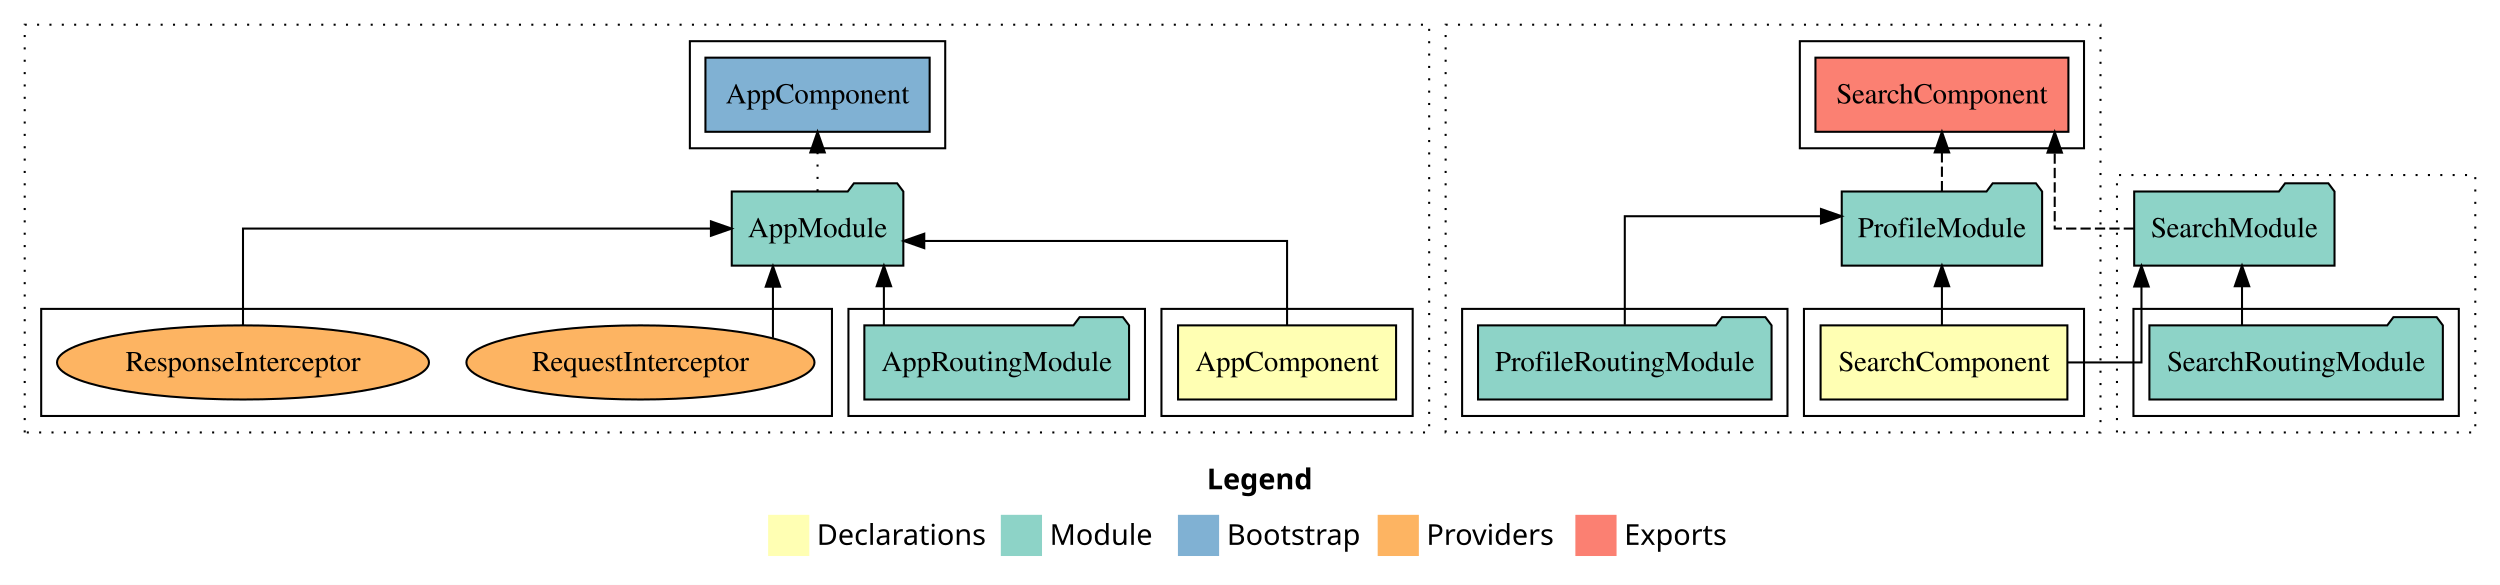
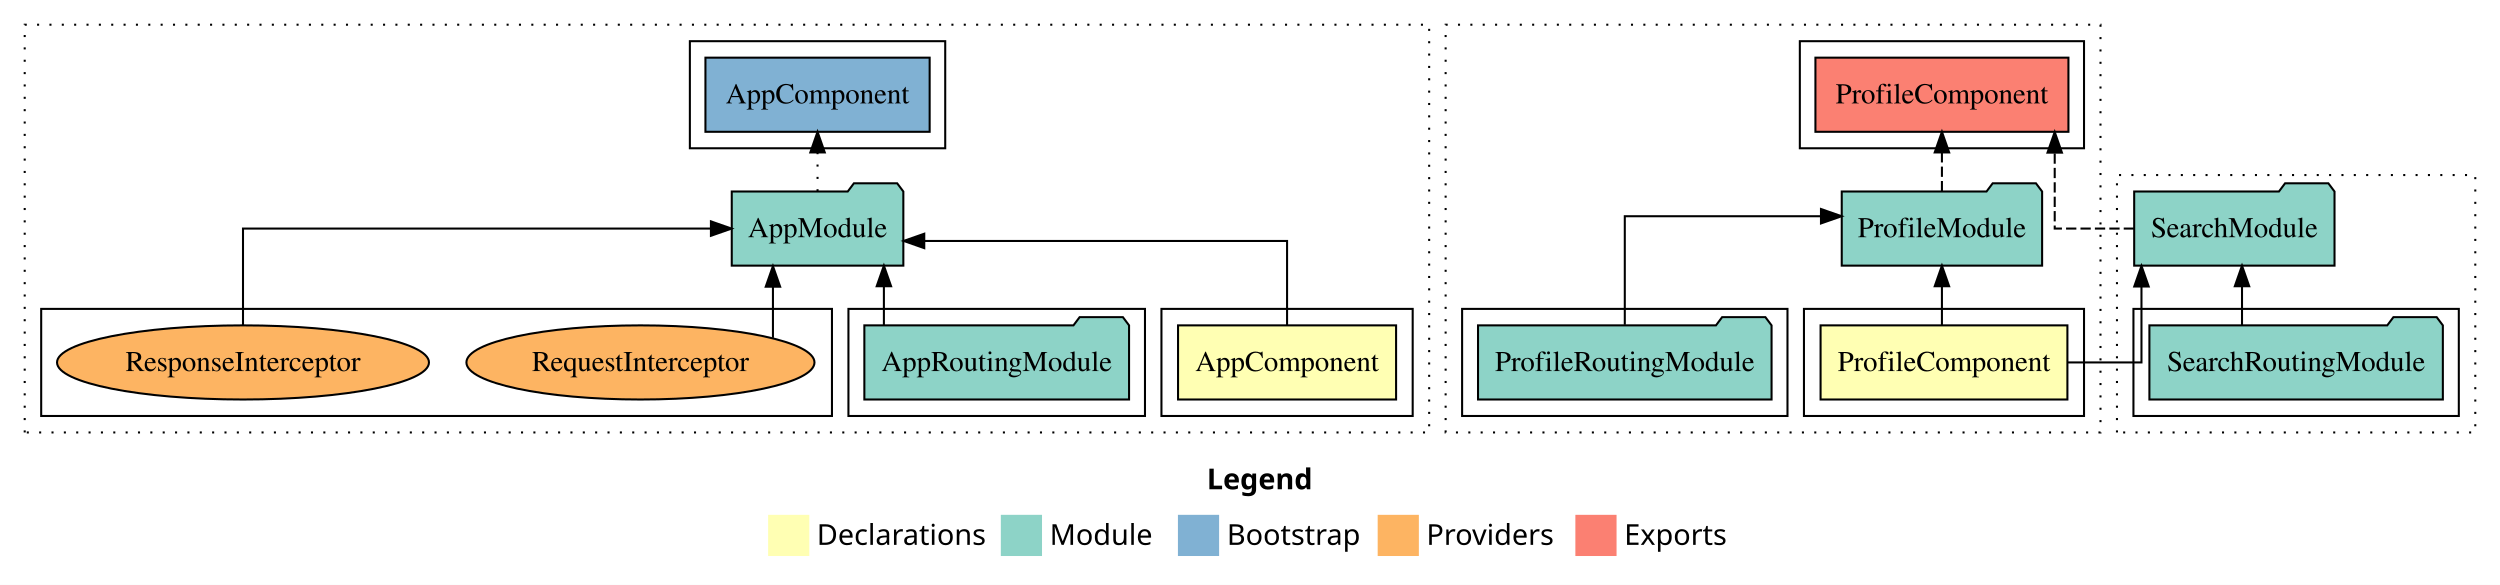
<svg xmlns="http://www.w3.org/2000/svg" width="1214pt" height="284pt" viewBox="0.00 0.00 1214.00 284.00">
  <g id="graph0" class="graph" transform="scale(1 1) rotate(0) translate(4 280)">
    <polygon fill="white" stroke="transparent" points="-4,4 -4,-280 1210,-280 1210,4 -4,4" />
    <text text-anchor="start" x="582.01" y="-42.4" font-family="sans-serif" font-weight="bold" font-size="14.00">Legend</text>
    <polygon fill="#ffffb3" stroke="transparent" points="369,-10 369,-30 389,-30 389,-10 369,-10" />
    <text text-anchor="start" x="392.63" y="-15.4" font-family="sans-serif" font-size="14.00">  Declarations</text>
    <polygon fill="#8dd3c7" stroke="transparent" points="482,-10 482,-30 502,-30 502,-10 482,-10" />
    <text text-anchor="start" x="505.73" y="-15.4" font-family="sans-serif" font-size="14.00">  Module</text>
    <polygon fill="#80b1d3" stroke="transparent" points="568,-10 568,-30 588,-30 588,-10 568,-10" />
    <text text-anchor="start" x="591.78" y="-15.4" font-family="sans-serif" font-size="14.00">  Bootstrap</text>
    <polygon fill="#fdb462" stroke="transparent" points="665,-10 665,-30 685,-30 685,-10 665,-10" />
    <text text-anchor="start" x="688.67" y="-15.4" font-family="sans-serif" font-size="14.00">  Providers</text>
    <polygon fill="#fb8072" stroke="transparent" points="761,-10 761,-30 781,-30 781,-10 761,-10" />
    <text text-anchor="start" x="784.73" y="-15.4" font-family="sans-serif" font-size="14.00">  Exports</text>
    <g id="clust1" class="cluster">
      <polygon fill="none" stroke="black" stroke-dasharray="1,5" points="8,-70 8,-268 690,-268 690,-70 8,-70" />
    </g>
    <g id="clust2" class="cluster">
      <polygon fill="none" stroke="black" points="560,-78 560,-130 682,-130 682,-78 560,-78" />
    </g>
    <g id="clust4" class="cluster">
      <polygon fill="none" stroke="black" points="408,-78 408,-130 552,-130 552,-78 408,-78" />
    </g>
    <g id="clust6" class="cluster">
      <polygon fill="none" stroke="black" points="331,-208 331,-260 455,-260 455,-208 331,-208" />
    </g>
    <g id="clust7" class="cluster">
      <polygon fill="none" stroke="black" points="16,-78 16,-130 400,-130 400,-78 16,-78" />
    </g>
    <g id="clust14" class="cluster">
      <polygon fill="none" stroke="black" stroke-dasharray="1,5" points="698,-70 698,-268 1016,-268 1016,-70 698,-70" />
    </g>
    <g id="clust15" class="cluster">
      <polygon fill="none" stroke="black" points="872,-78 872,-130 1008,-130 1008,-78 872,-78" />
    </g>
    <g id="clust17" class="cluster">
      <polygon fill="none" stroke="black" points="706,-78 706,-130 864,-130 864,-78 706,-78" />
    </g>
    <g id="clust18" class="cluster">
      <polygon fill="none" stroke="black" points="870,-208 870,-260 1008,-260 1008,-208 870,-208" />
    </g>
    <g id="clust27" class="cluster">
      <polygon fill="none" stroke="black" stroke-dasharray="1,5" points="1024,-70 1024,-195 1198,-195 1198,-70 1024,-70" />
    </g>
    <g id="clust30" class="cluster">
      <polygon fill="none" stroke="black" points="1032,-78 1032,-130 1190,-130 1190,-78 1032,-78" />
    </g>
    <g id="node1" class="node">
      <polygon fill="#ffffb3" stroke="black" points="673.94,-122 568.06,-122 568.06,-86 673.94,-86 673.94,-122" />
      <text text-anchor="middle" x="621" y="-99.8" font-family="Times,serif" font-size="14.00">AppComponent</text>
    </g>
    <g id="node2" class="node">
      <polygon fill="#8dd3c7" stroke="black" points="434.66,-187 431.66,-191 410.66,-191 407.66,-187 351.34,-187 351.34,-151 434.66,-151 434.66,-187" />
      <text text-anchor="middle" x="393" y="-164.8" font-family="Times,serif" font-size="14.00">AppModule</text>
    </g>
    <g id="edge1" class="edge">
      <path fill="none" stroke="black" d="M621,-122.02C621,-139.37 621,-163 621,-163 621,-163 444.82,-163 444.82,-163" />
      <polygon fill="black" stroke="black" points="444.82,-159.5 434.82,-163 444.82,-166.5 444.82,-159.5" />
    </g>
    <g id="node4" class="node">
      <polygon fill="#80b1d3" stroke="black" points="447.44,-252 338.56,-252 338.56,-216 447.44,-216 447.44,-252" />
      <text text-anchor="middle" x="393" y="-229.8" font-family="Times,serif" font-size="14.00">AppComponent </text>
    </g>
    <g id="edge3" class="edge">
      <path fill="none" stroke="black" stroke-dasharray="1,5" d="M393,-187.11C393,-187.11 393,-205.99 393,-205.99" />
      <polygon fill="black" stroke="black" points="389.5,-205.99 393,-215.99 396.5,-205.99 389.5,-205.99" />
    </g>
    <g id="node3" class="node">
      <polygon fill="#8dd3c7" stroke="black" points="544.27,-122 541.27,-126 520.27,-126 517.27,-122 415.73,-122 415.73,-86 544.27,-86 544.27,-122" />
      <text text-anchor="middle" x="480" y="-99.8" font-family="Times,serif" font-size="14.00">AppRoutingModule</text>
    </g>
    <g id="edge2" class="edge">
      <path fill="none" stroke="black" d="M425.22,-122.11C425.22,-122.11 425.22,-140.99 425.22,-140.99" />
      <polygon fill="black" stroke="black" points="421.72,-140.99 425.22,-150.99 428.72,-140.99 421.72,-140.99" />
    </g>
    <g id="node5" class="node">
      <ellipse fill="#fdb462" stroke="black" cx="307" cy="-104" rx="84.51" ry="18" />
      <text text-anchor="middle" x="307" y="-99.8" font-family="Times,serif" font-size="14.00">RequestInterceptor</text>
    </g>
    <g id="edge4" class="edge">
      <path fill="none" stroke="black" d="M371.34,-115.92C371.34,-115.92 371.34,-140.77 371.34,-140.77" />
      <polygon fill="black" stroke="black" points="367.84,-140.77 371.34,-150.77 374.84,-140.77 367.84,-140.77" />
    </g>
    <g id="node6" class="node">
      <ellipse fill="#fdb462" stroke="black" cx="114" cy="-104" rx="90.31" ry="18" />
      <text text-anchor="middle" x="114" y="-99.8" font-family="Times,serif" font-size="14.00">ResponseInterceptor</text>
    </g>
    <g id="edge5" class="edge">
      <path fill="none" stroke="black" d="M114,-122.11C114,-141.34 114,-169 114,-169 114,-169 341.23,-169 341.23,-169" />
      <polygon fill="black" stroke="black" points="341.23,-172.5 351.23,-169 341.23,-165.5 341.23,-172.5" />
    </g>
    <g id="node7" class="node">
-       <polygon fill="#ffffb3" stroke="black" points="999.92,-122 880.08,-122 880.08,-86 999.92,-86 999.92,-122" />
-       <text text-anchor="middle" x="940" y="-99.8" font-family="Times,serif" font-size="14.00">SearchComponent</text>
+       <polygon fill="#ffffb3" stroke="black" points="999.93,-122 880.07,-122 880.07,-86 999.93,-86 999.93,-122" />
+       <text text-anchor="middle" x="940" y="-99.8" font-family="Times,serif" font-size="14.00">ProfileComponent</text>
    </g>
    <g id="node8" class="node">
      <polygon fill="#8dd3c7" stroke="black" points="987.65,-187 984.65,-191 963.65,-191 960.65,-187 890.35,-187 890.35,-151 987.65,-151 987.65,-187" />
      <text text-anchor="middle" x="939" y="-164.8" font-family="Times,serif" font-size="14.00">ProfileModule</text>
    </g>
    <g id="edge6" class="edge">
      <path fill="none" stroke="black" d="M939,-122.11C939,-122.11 939,-140.99 939,-140.99" />
      <polygon fill="black" stroke="black" points="935.5,-140.99 939,-150.99 942.5,-140.99 935.5,-140.99" />
    </g>
    <g id="node11" class="node">
      <polygon fill="#8dd3c7" stroke="black" points="1129.64,-187 1126.64,-191 1105.64,-191 1102.64,-187 1032.36,-187 1032.36,-151 1129.64,-151 1129.64,-187" />
      <text text-anchor="middle" x="1081" y="-164.8" font-family="Times,serif" font-size="14.00">SearchModule</text>
    </g>
    <g id="edge9" class="edge">
      <path fill="none" stroke="black" d="M999.92,-104C1019.3,-104 1035.9,-104 1035.9,-104 1035.9,-104 1035.9,-140.89 1035.9,-140.89" />
      <polygon fill="black" stroke="black" points="1032.4,-140.89 1035.9,-150.89 1039.4,-140.89 1032.4,-140.89" />
    </g>
    <g id="node10" class="node">
-       <polygon fill="#fb8072" stroke="black" points="1000.42,-252 877.58,-252 877.58,-216 1000.42,-216 1000.42,-252" />
-       <text text-anchor="middle" x="939" y="-229.8" font-family="Times,serif" font-size="14.00">SearchComponent </text>
+       <polygon fill="#fb8072" stroke="black" points="1000.43,-252 877.57,-252 877.57,-216 1000.43,-216 1000.43,-252" />
+       <text text-anchor="middle" x="939" y="-229.8" font-family="Times,serif" font-size="14.00">ProfileComponent </text>
    </g>
    <g id="edge8" class="edge">
      <path fill="none" stroke="black" stroke-dasharray="5,2" d="M939,-187.11C939,-187.11 939,-205.99 939,-205.99" />
      <polygon fill="black" stroke="black" points="935.5,-205.99 939,-215.99 942.5,-205.99 935.5,-205.99" />
    </g>
    <g id="node9" class="node">
      <polygon fill="#8dd3c7" stroke="black" points="856.27,-122 853.27,-126 832.27,-126 829.27,-122 713.73,-122 713.73,-86 856.27,-86 856.27,-122" />
      <text text-anchor="middle" x="785" y="-99.8" font-family="Times,serif" font-size="14.00">ProfileRoutingModule</text>
    </g>
    <g id="edge7" class="edge">
      <path fill="none" stroke="black" d="M785,-122.28C785,-143.32 785,-175 785,-175 785,-175 880.27,-175 880.27,-175" />
      <polygon fill="black" stroke="black" points="880.27,-178.5 890.27,-175 880.27,-171.5 880.27,-178.5" />
    </g>
    <g id="edge11" class="edge">
      <path fill="none" stroke="black" stroke-dasharray="5,2" d="M1032.28,-169C1012.3,-169 993.77,-169 993.77,-169 993.77,-169 993.77,-205.89 993.77,-205.89" />
      <polygon fill="black" stroke="black" points="990.27,-205.89 993.77,-215.89 997.27,-205.89 990.27,-205.89" />
    </g>
    <g id="node12" class="node">
      <polygon fill="#8dd3c7" stroke="black" points="1182.25,-122 1179.25,-126 1158.25,-126 1155.25,-122 1039.75,-122 1039.75,-86 1182.25,-86 1182.25,-122" />
      <text text-anchor="middle" x="1111" y="-99.8" font-family="Times,serif" font-size="14.00">SearchRoutingModule</text>
    </g>
    <g id="edge10" class="edge">
      <path fill="none" stroke="black" d="M1084.72,-122.11C1084.72,-122.11 1084.72,-140.99 1084.72,-140.99" />
      <polygon fill="black" stroke="black" points="1081.22,-140.99 1084.72,-150.99 1088.22,-140.99 1081.22,-140.99" />
    </g>
  </g>
</svg>
